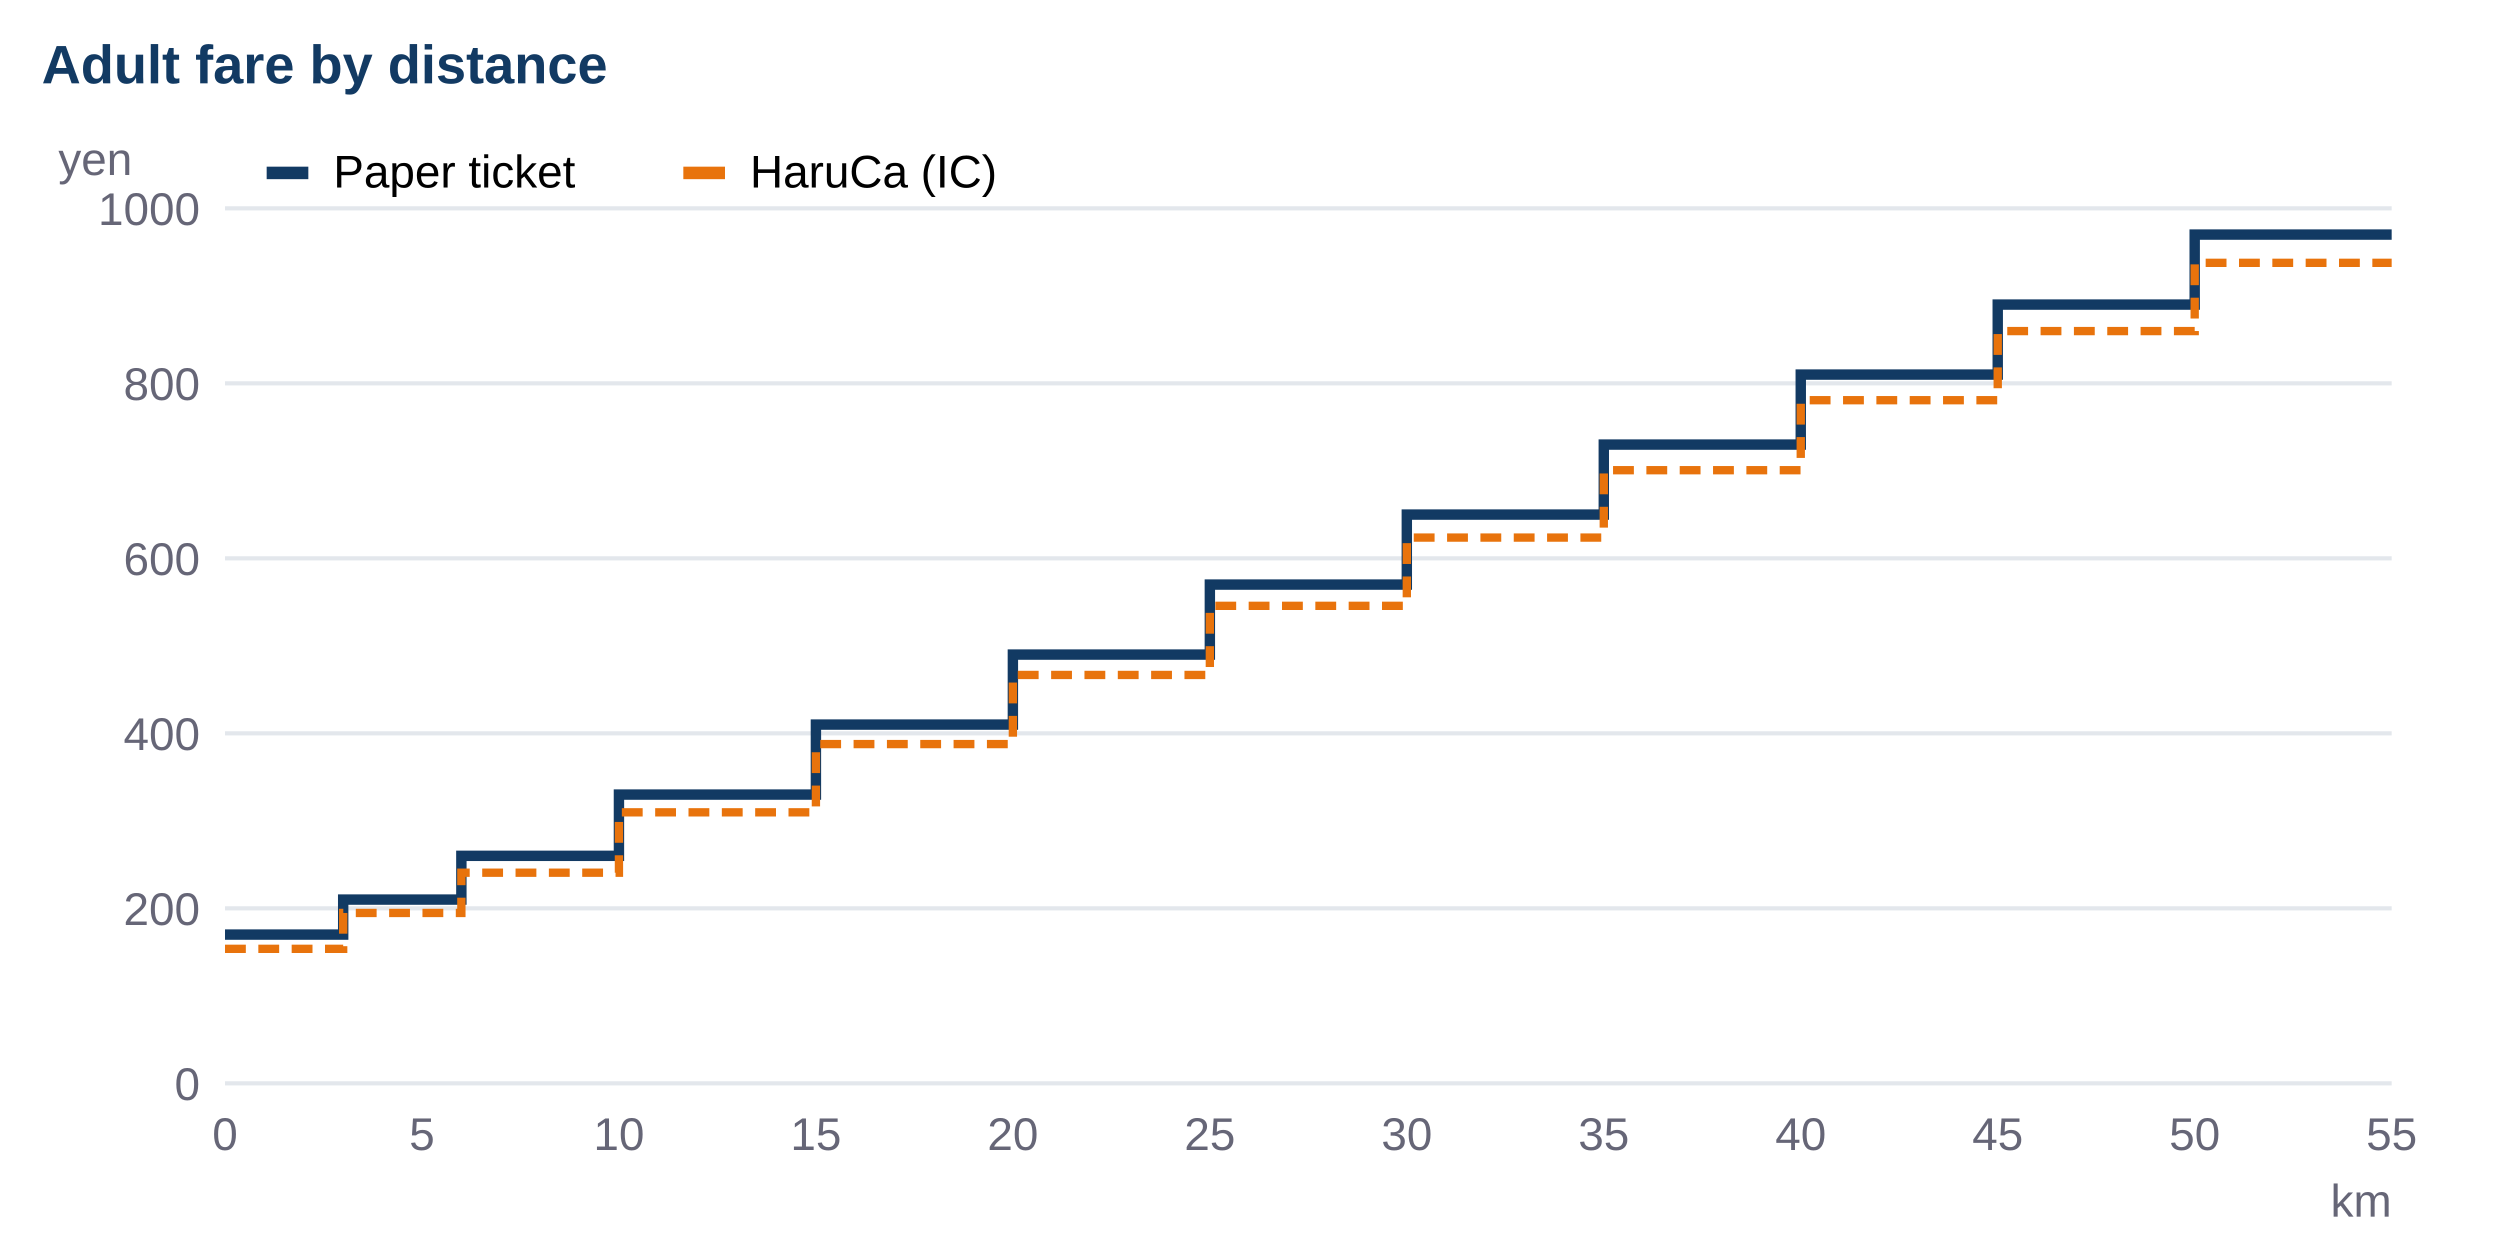
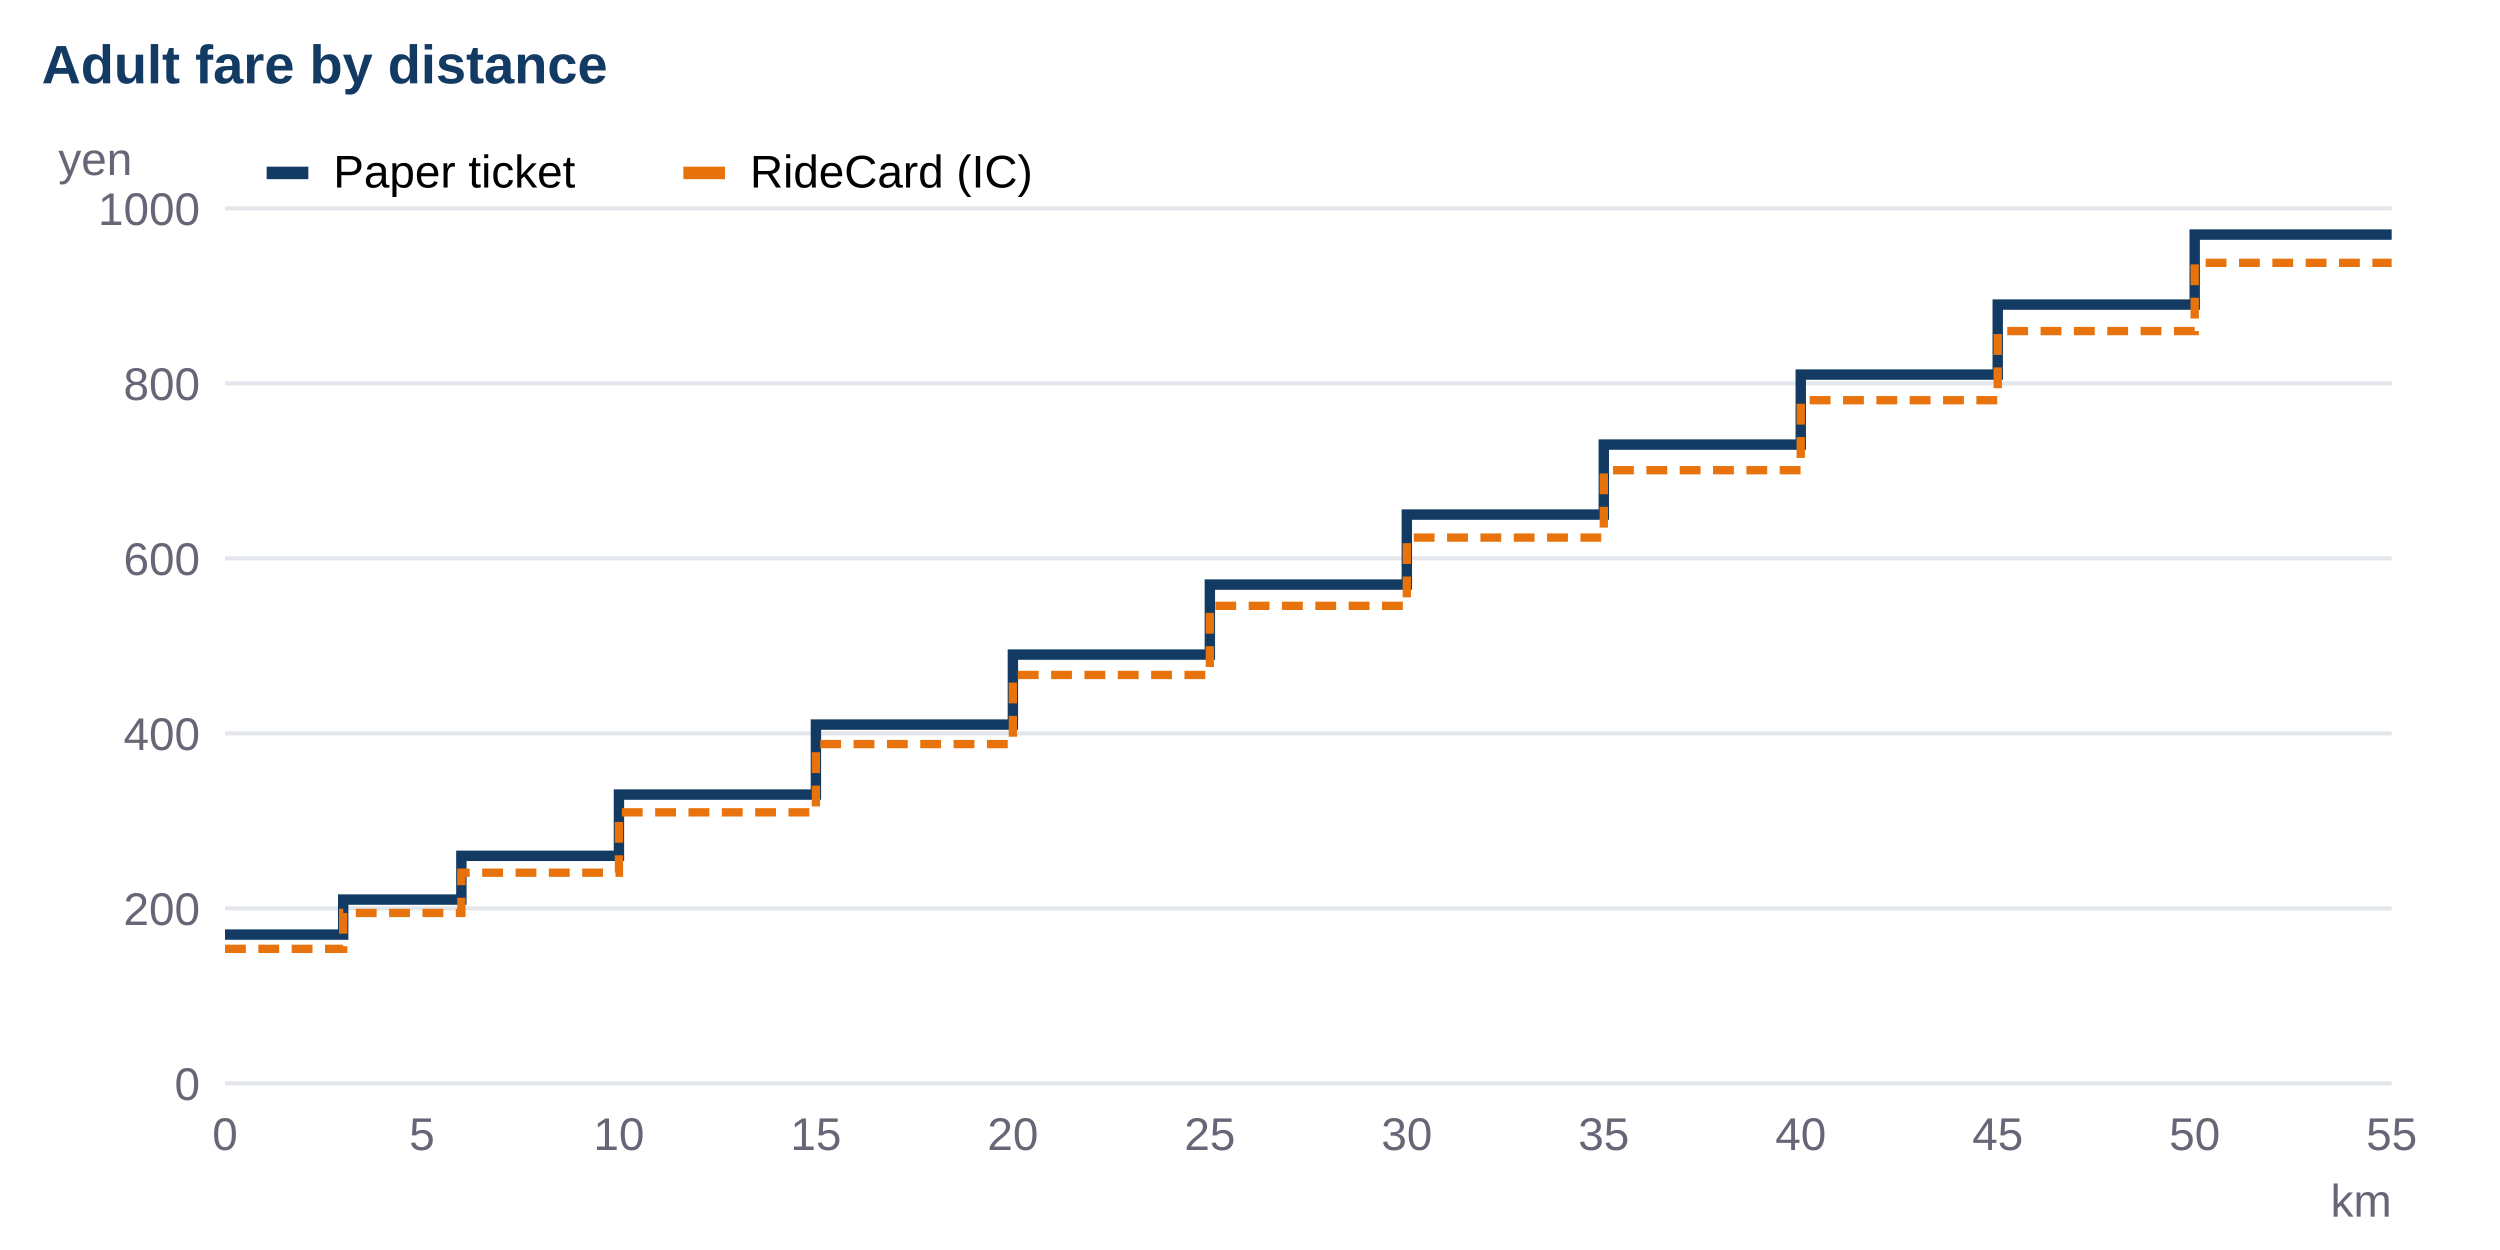
<svg xmlns="http://www.w3.org/2000/svg" viewBox="0 0 600 300" width="600" height="300" font-family="Arial, 'Hiragino Kaku Gothic ProN', Meiryo, sans-serif" font-size="11">
  <rect width="600" height="300" fill="#fff" />
  <text x="10" y="20" font-size="13" font-weight="bold" fill="#123a63">Adult fare by distance</text>
  <line x1="54" x2="574" y1="260" y2="260" stroke="#e3e7ec" />
  <text x="48" y="264" text-anchor="end" fill="#667">0</text>
  <line x1="54" x2="574" y1="218" y2="218" stroke="#e3e7ec" />
  <text x="48" y="222" text-anchor="end" fill="#667">200</text>
  <line x1="54" x2="574" y1="176" y2="176" stroke="#e3e7ec" />
  <text x="48" y="180" text-anchor="end" fill="#667">400</text>
  <line x1="54" x2="574" y1="134" y2="134" stroke="#e3e7ec" />
  <text x="48" y="138" text-anchor="end" fill="#667">600</text>
  <line x1="54" x2="574" y1="92" y2="92" stroke="#e3e7ec" />
  <text x="48" y="96" text-anchor="end" fill="#667">800</text>
  <line x1="54" x2="574" y1="50" y2="50" stroke="#e3e7ec" />
  <text x="48" y="54" text-anchor="end" fill="#667">1000</text>
  <text x="54" y="276" text-anchor="middle" fill="#667">0</text>
  <text x="101.273" y="276" text-anchor="middle" fill="#667">5</text>
  <text x="148.545" y="276" text-anchor="middle" fill="#667">10</text>
  <text x="195.818" y="276" text-anchor="middle" fill="#667">15</text>
  <text x="243.091" y="276" text-anchor="middle" fill="#667">20</text>
  <text x="290.364" y="276" text-anchor="middle" fill="#667">25</text>
  <text x="337.636" y="276" text-anchor="middle" fill="#667">30</text>
  <text x="384.909" y="276" text-anchor="middle" fill="#667">35</text>
  <text x="432.182" y="276" text-anchor="middle" fill="#667">40</text>
  <text x="479.455" y="276" text-anchor="middle" fill="#667">45</text>
  <text x="526.727" y="276" text-anchor="middle" fill="#667">50</text>
  <text x="574" y="276" text-anchor="middle" fill="#667">55</text>
  <text x="574" y="292" text-anchor="end" fill="#667">km</text>
  <text x="14" y="42" fill="#667">yen</text>
  <path d="M54 224.3 L82.364 224.3 L82.364 215.9 L110.727 215.9 L110.727 205.4 L148.545 205.4 L148.545 190.7 L195.818 190.7 L195.818 173.9 L243.091 173.9 L243.091 157.1 L290.364 157.1 L290.364 140.3 L337.636 140.3 L337.636 123.5 L384.909 123.5 L384.909 106.7 L432.182 106.7 L432.182 89.9 L479.455 89.9 L479.455 73.1 L526.727 73.1 L526.727 56.3 L574 56.3 " stroke="#123a63" stroke-width="2.5" fill="none" />
  <path d="M54 227.72 L82.364 227.72 L82.364 219.11 L110.727 219.11 L110.727 209.45 L148.545 209.45 L148.545 194.96 L195.818 194.96 L195.818 178.58 L243.091 178.58 L243.091 161.99 L290.364 161.99 L290.364 145.4 L337.636 145.4 L337.636 129.02 L384.909 129.02 L384.909 112.85 L432.182 112.85 L432.182 96.05 L479.455 96.05 L479.455 79.46 L526.727 79.46 L526.727 63.08 L574 63.08 " stroke="#e8730c" stroke-width="2" fill="none" stroke-dasharray="5 3" />
  <rect x="64" y="40" width="10" height="3" fill="#123a63" />
  <text x="80" y="45">Paper ticket</text>
  <rect x="164" y="40" width="10" height="3" fill="#e8730c" />
-   <text x="180" y="45">HaruCa (IC)</text>
+   <text x="180" y="45">RideCard (IC)</text>
</svg>
